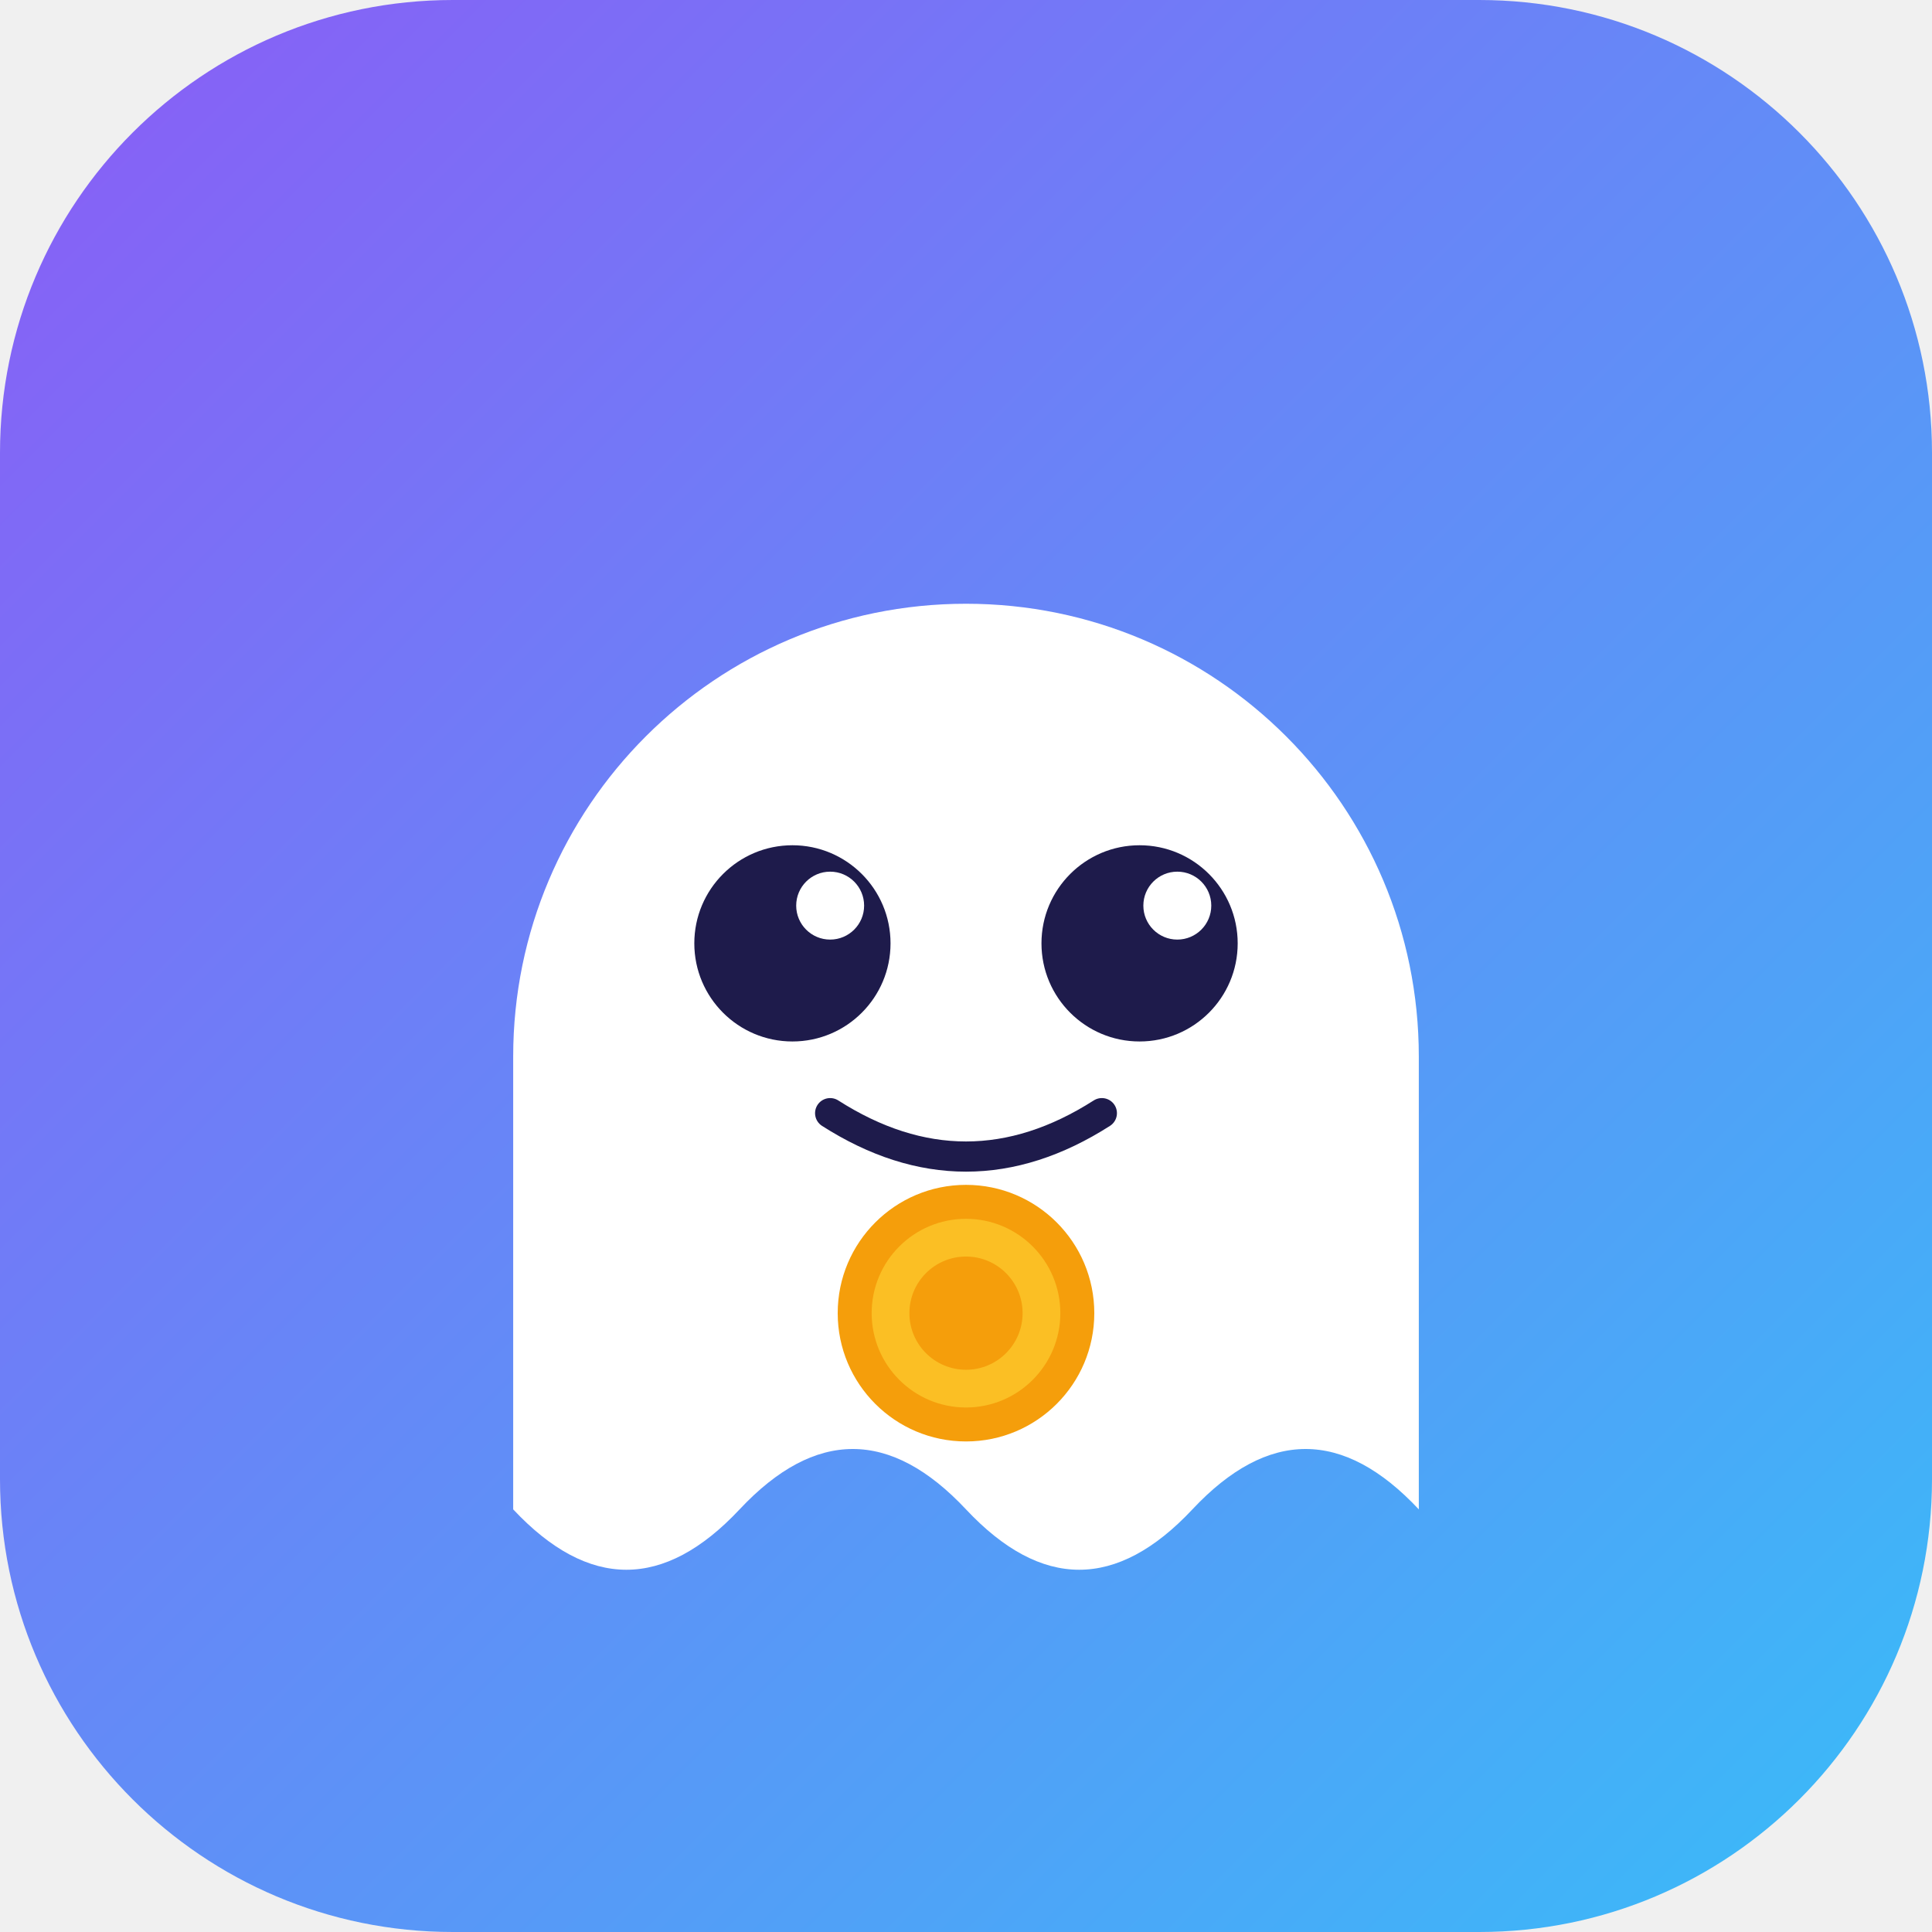
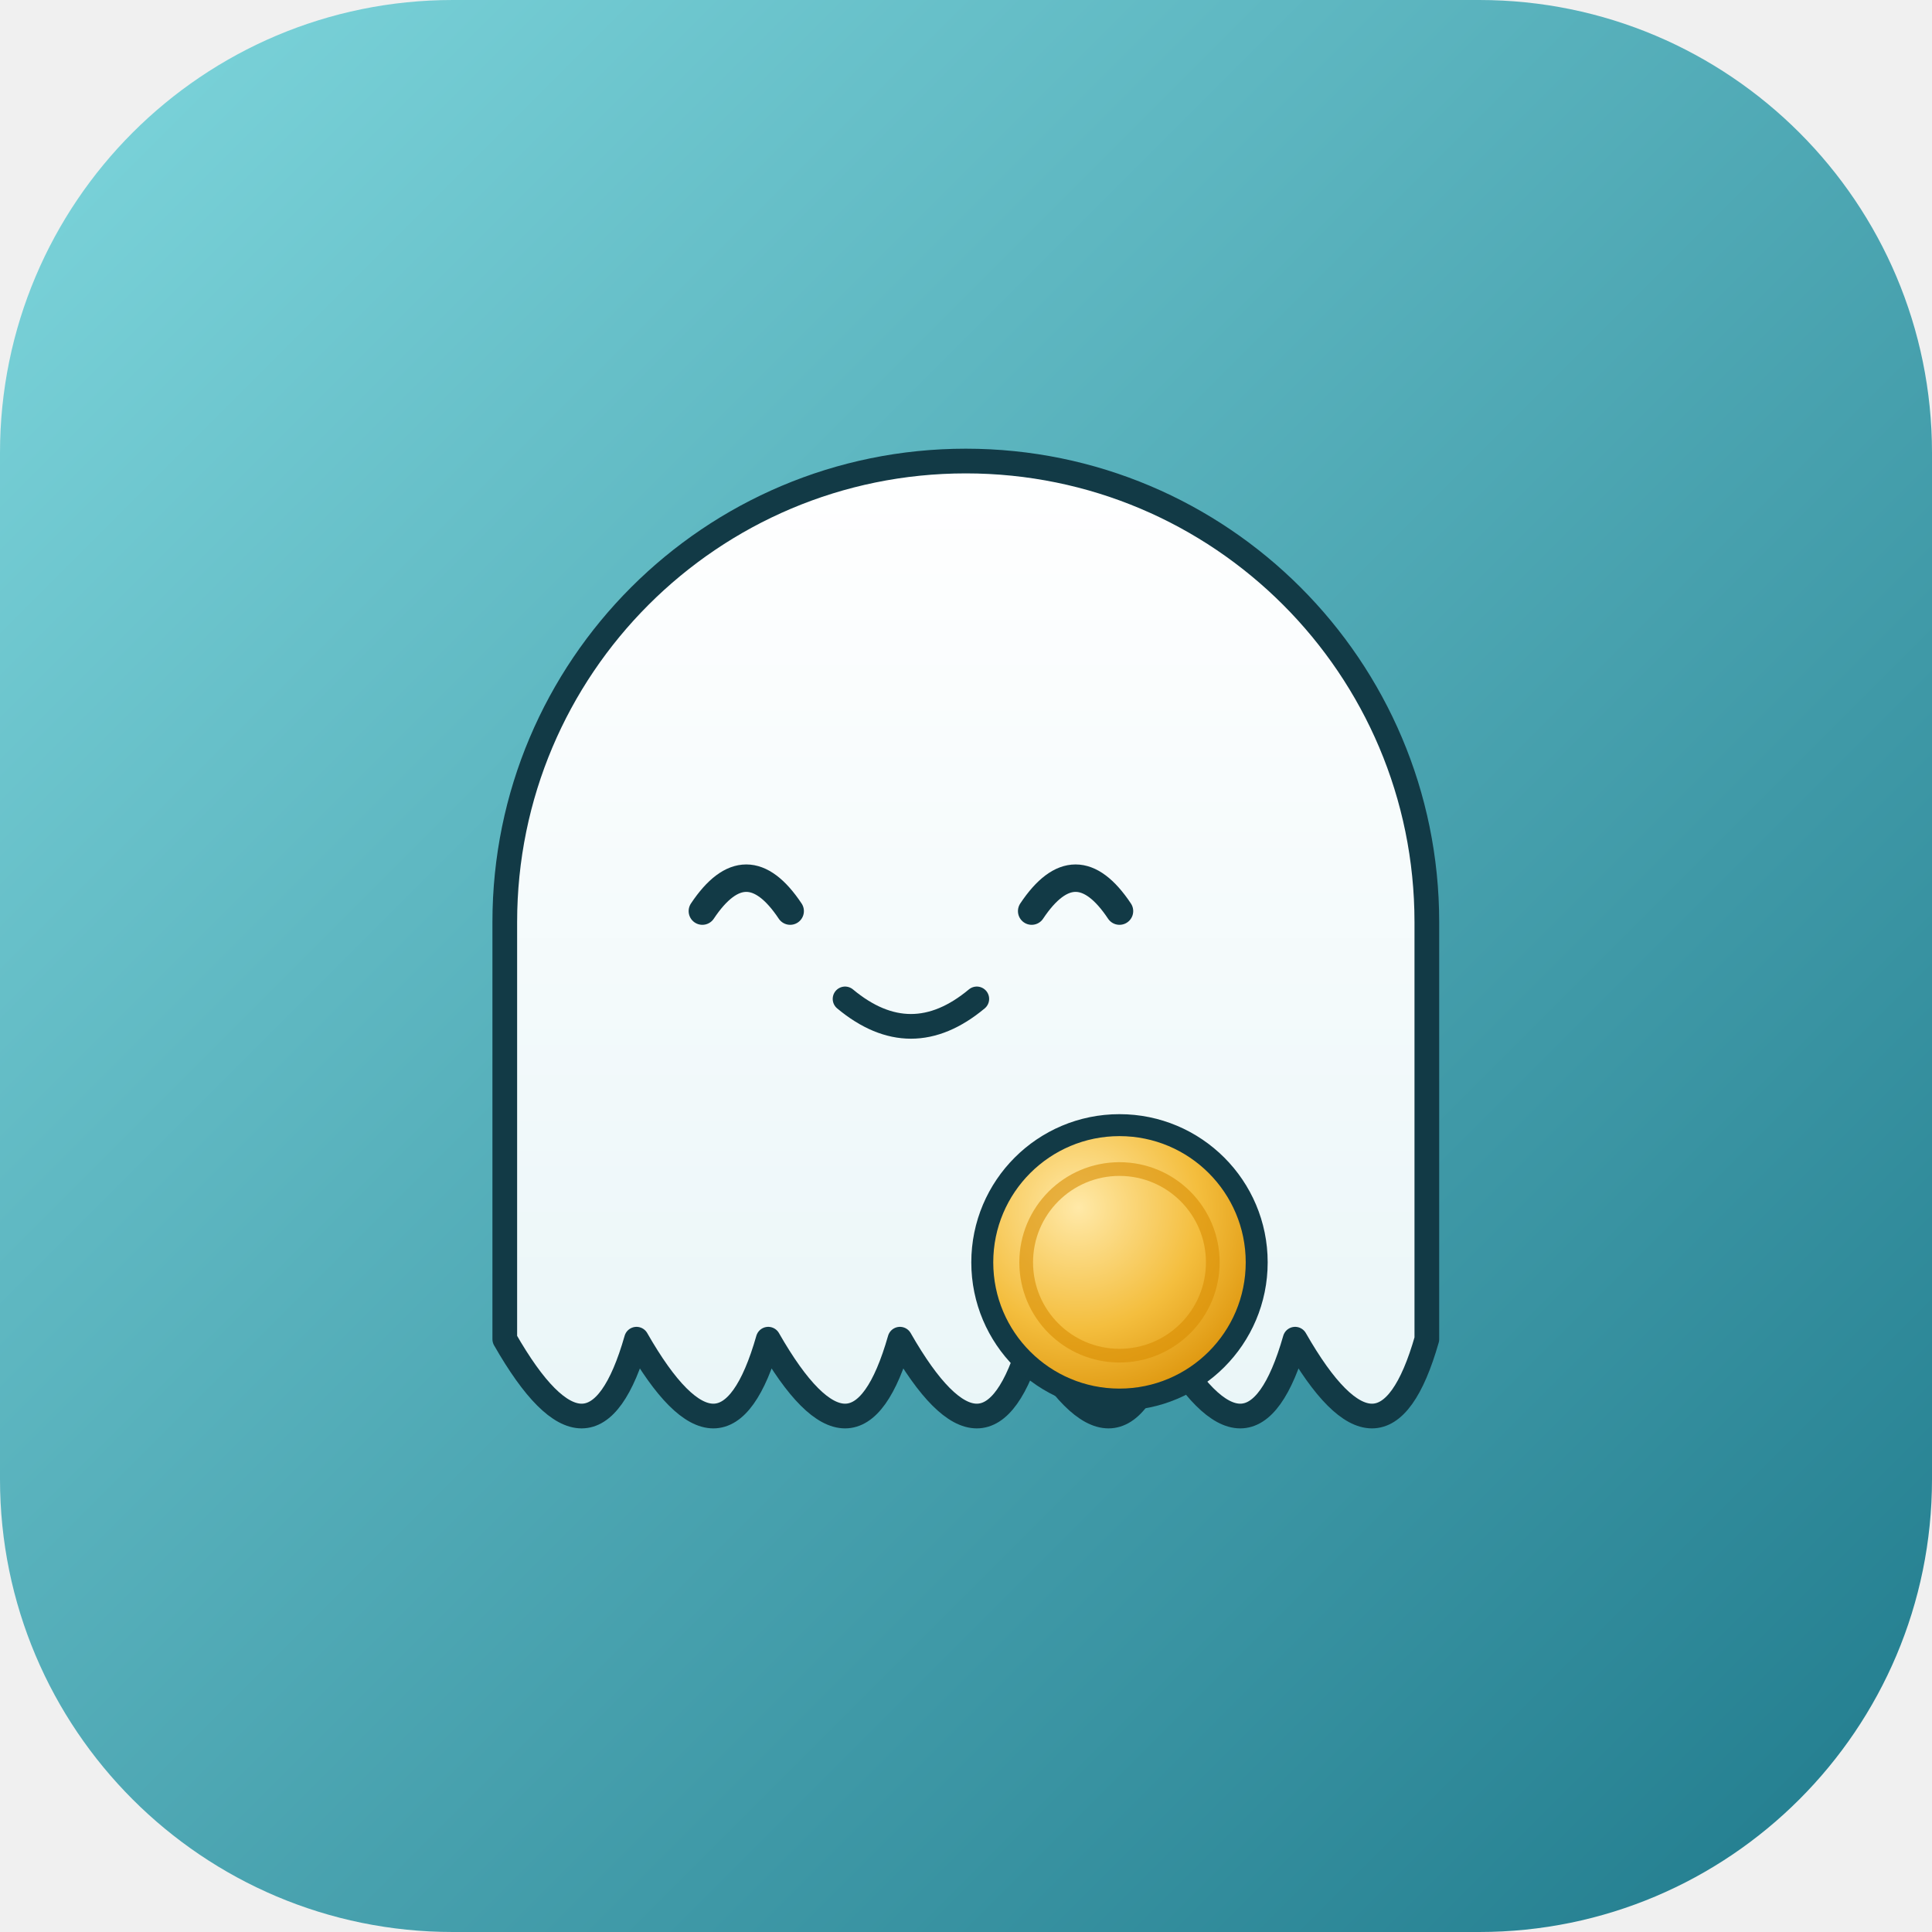
- <svg xmlns="http://www.w3.org/2000/svg" viewBox="0 0 512 512">
+ <svg xmlns="http://www.w3.org/2000/svg" width="512" height="512" viewBox="0 0 512 512">
  <defs>
-     <linearGradient id="bg" x1="0%" y1="0%" x2="100%" y2="100%">
-       <stop offset="0%" stop-color="#8b5cf6" />
-       <stop offset="100%" stop-color="#38bdf8" />
+     <linearGradient id="bgLight" x1="0" y1="0" x2="1" y2="1">
+       <stop offset="0%" stop-color="#7FD7DD" />
+       <stop offset="100%" stop-color="#1F7A8C" />
    </linearGradient>
+     <linearGradient id="bodyLight" x1="0" y1="0" x2="0" y2="1">
+       <stop offset="0%" stop-color="#FFFFFF" />
+       <stop offset="100%" stop-color="#EAF6F8" />
+     </linearGradient>
+     <radialGradient id="gcoin" cx="35%" cy="30%" r="80%">
+       <stop offset="0%" stop-color="#FFE9A8" />
+       <stop offset="55%" stop-color="#F4BE3E" />
+       <stop offset="100%" stop-color="#D98E04" />
+     </radialGradient>
  </defs>
-   <rect width="512" height="512" rx="120" fill="url(#bg)" />
-   <path d="M136,400 L136,280 A120,120 0 0,1 376,280 L376,400 Q346,368 316,400 Q286,432 256,400 Q226,368 196,400 Q166,432 136,400 Z" fill="white" />
-   <circle cx="210" cy="250" r="26" fill="#1e1b4b" />
-   <circle cx="302" cy="250" r="26" fill="#1e1b4b" />
-   <circle cx="220" cy="240" r="9" fill="white" />
-   <circle cx="312" cy="240" r="9" fill="white" />
-   <path d="M220,295 Q256,318 292,295" fill="none" stroke="#1e1b4b" stroke-width="8" stroke-linecap="round" />
-   <circle cx="256" cy="348" r="34" fill="#f59e0b" />
-   <circle cx="256" cy="348" r="25" fill="#fbbf24" />
-   <circle cx="256" cy="348" r="15" fill="#f59e0b" />
+   <rect x="0" y="0" width="512" height="512" rx="120" ry="120" fill="url(#bgLight)" />
+   <g transform="translate(110.5,96) scale(1.4545)">
+     <path d="M16,102 A84,84 0 0 1 184,102 L184,178 Q176,206 160,178 Q152,206 136,178 Q128,206 112,178 Q104,206 88,178 Q80,206 64,178 Q56,206 40,178 Q32,206 16,178 Z" fill="url(#bodyLight)" stroke="#123A46" stroke-width="4.5" stroke-linejoin="round" />
+     <path d="M52,100 Q60,88 68,100" fill="none" stroke="#123A46" stroke-width="5" stroke-linecap="round" />
+     <path d="M112,100 Q120,88 128,100" fill="none" stroke="#123A46" stroke-width="5" stroke-linecap="round" />
+     <path d="M78,116 Q90,126 102,116" fill="none" stroke="#123A46" stroke-width="4.5" stroke-linecap="round" />
+     <circle cx="128" cy="164" r="25" fill="url(#gcoin)" stroke="#123A46" stroke-width="4" />
+     <circle cx="128" cy="164" r="17" fill="none" stroke="#D98E04" stroke-width="2.5" opacity="0.6" />
+   </g>
</svg>
